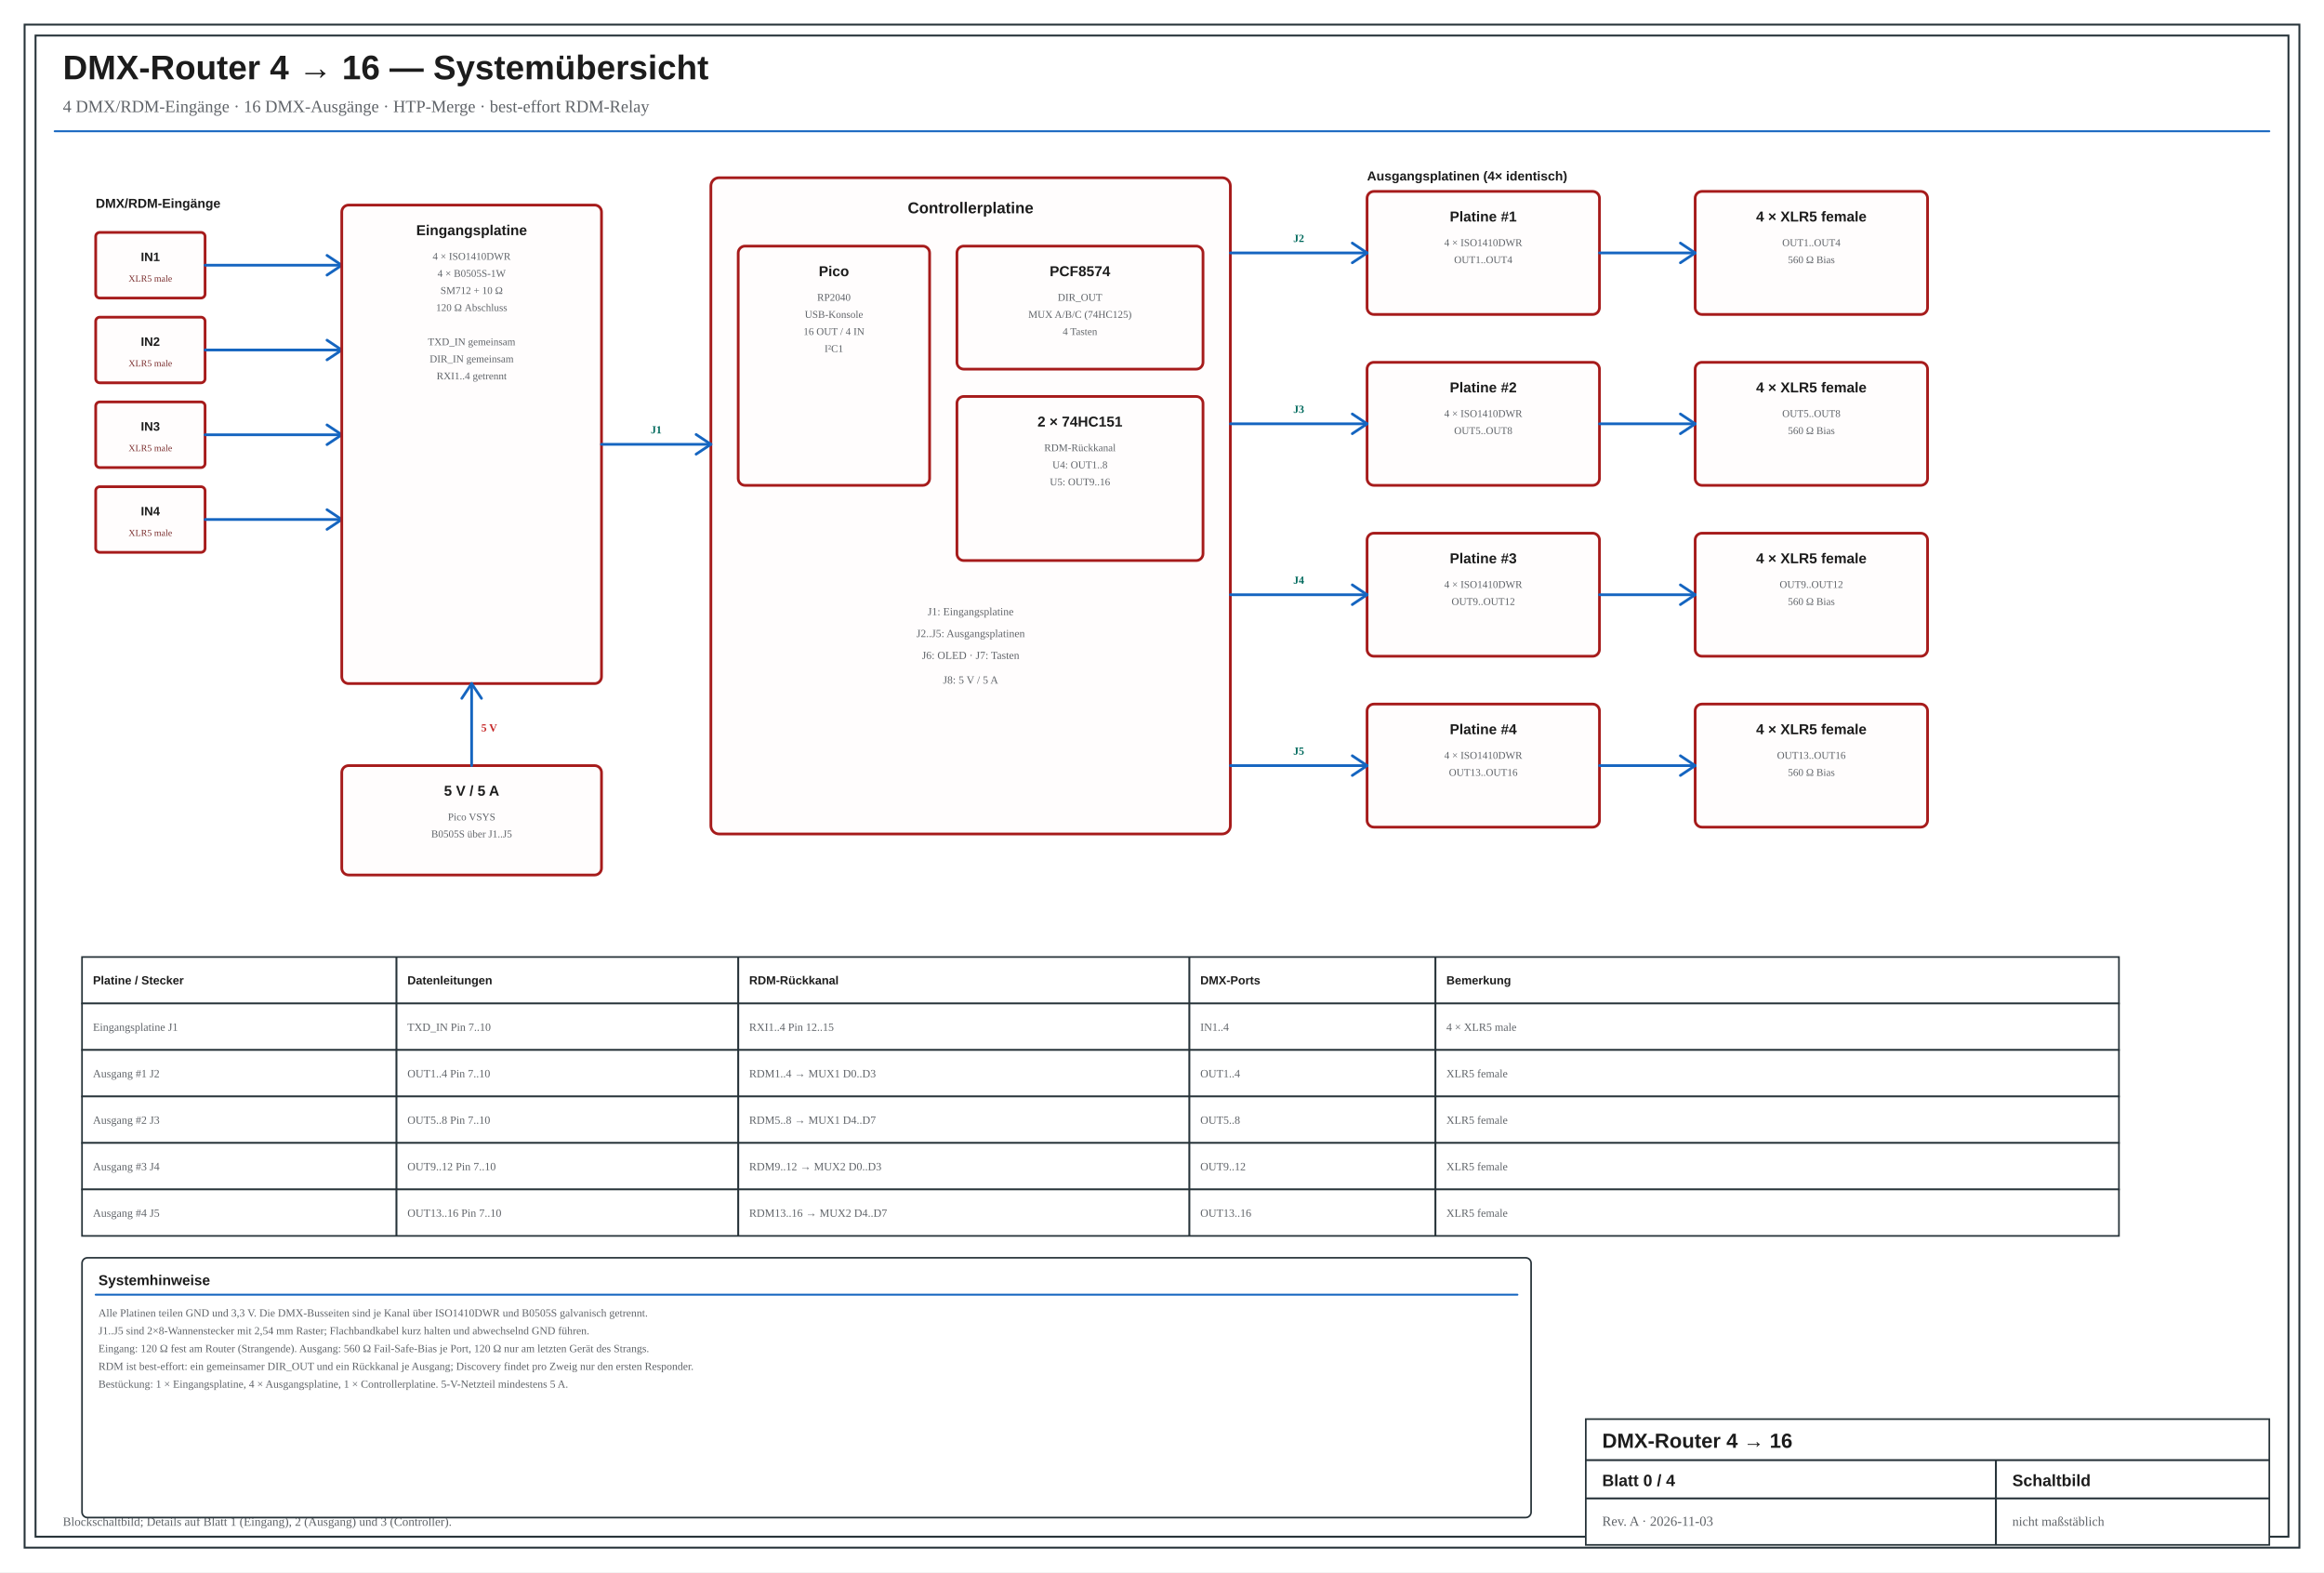
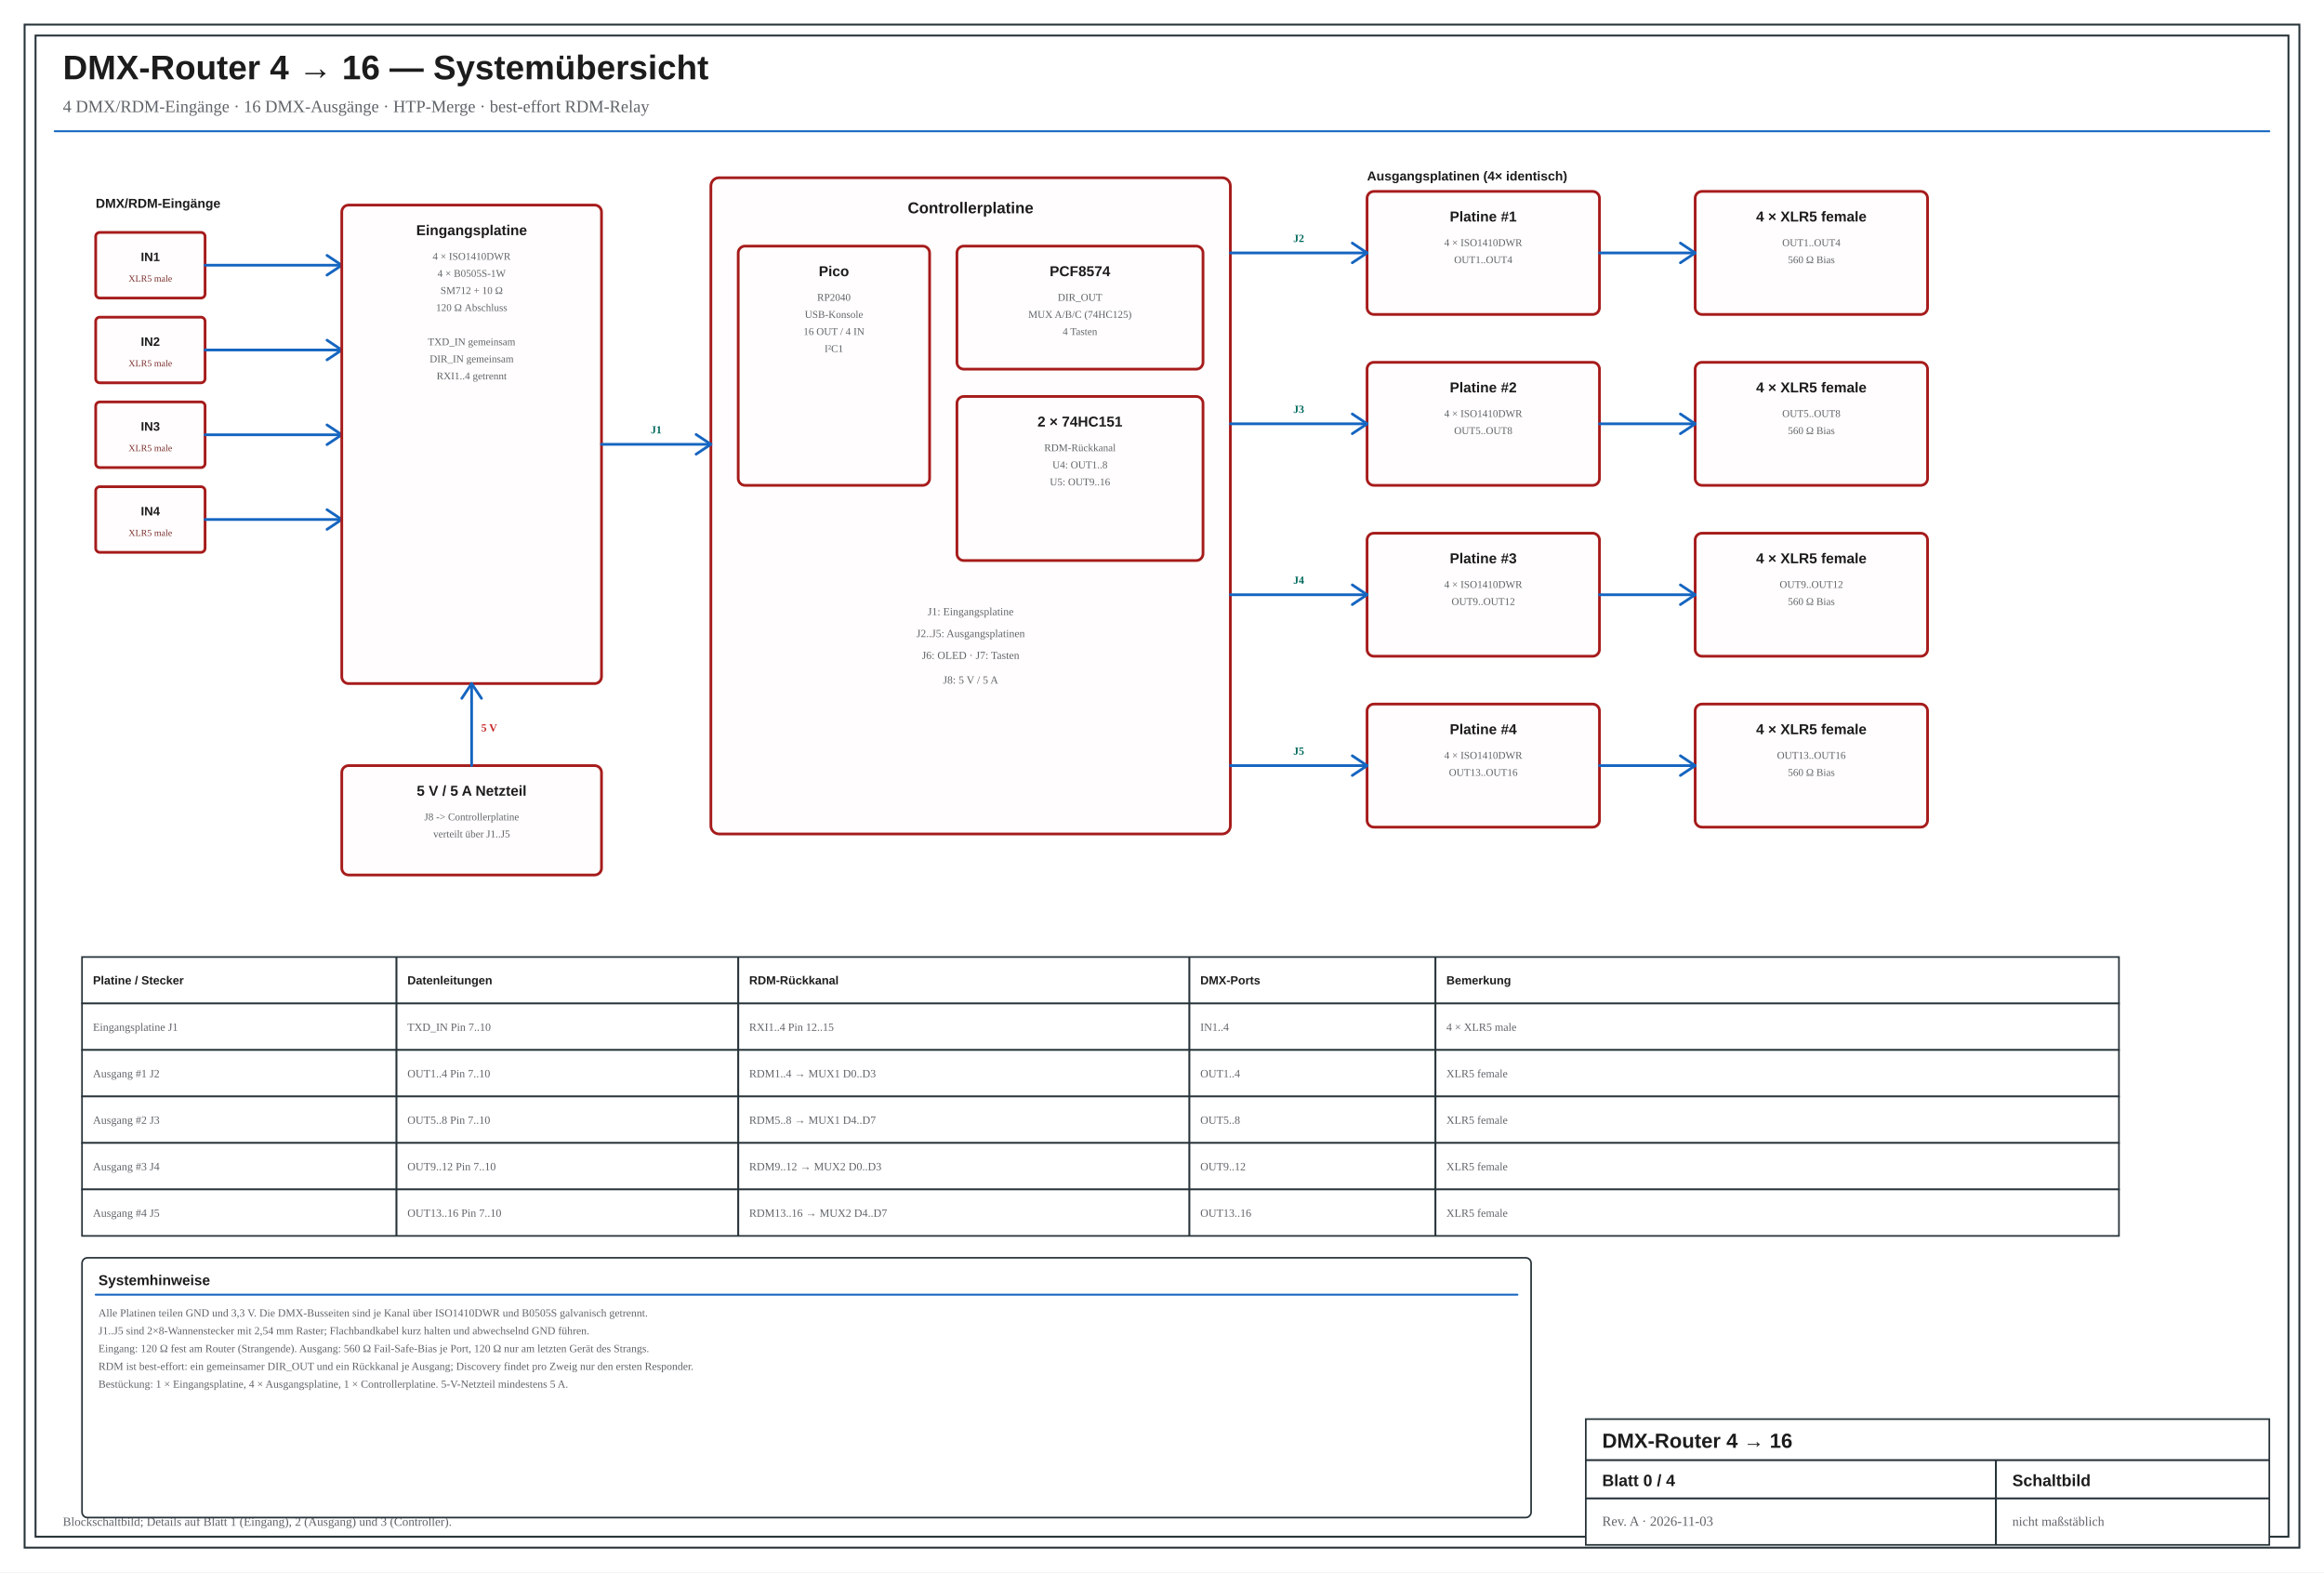
<svg xmlns="http://www.w3.org/2000/svg" width="1700" height="1150" viewBox="0 0 1700 1150">
  <style>
.w   { stroke:#1565c0; stroke-width:2.0; fill:none; stroke-linecap:round; stroke-linejoin:round; }
.wt  { stroke:#1565c0; stroke-width:1.4; fill:none; stroke-linecap:round; stroke-linejoin:round; }
.c   { stroke:#a61b1b; stroke-width:2.0; fill:#fffdfd; }
.p   { stroke:#a61b1b; stroke-width:1.5; fill:none; stroke-linecap:round; }
.j   { fill:#1565c0; }
.t   { font-family:'Segoe UI', Arial, sans-serif; fill:#1c1c1c; }
.m   { font-family:Consolas, 'Courier New', monospace; fill:#1c1c1c; }
.net { fill:#00695c; font-weight:600; }
.note{ fill:#5f6368; }
.pwr { fill:#c62828; font-weight:600; }
.gnd { fill:#37474f; font-weight:600; }
.ref { fill:#a61b1b; font-weight:700; }
.val { fill:#7a2e2e; }
.frm { stroke:#263238; stroke-width:1.4; fill:none; }
.tb  { stroke:#263238; stroke-width:1.2; fill:#ffffff; }
</style>
  <rect x="0" y="0" width="1700" height="1150" fill="#ffffff" />
  <rect x="18.0" y="18.0" width="1664.0" height="1114.0" class="frm" />
  <rect x="26.0" y="26.0" width="1648.0" height="1098.0" class="frm" />
  <text x="46.0" y="58.0" font-size="25" class="t" text-anchor="start" font-weight="700">DMX-Router 4 → 16 — Systemübersicht</text>
  <text x="46.0" y="82.0" font-size="12.5" class="note" text-anchor="start">4 DMX/RDM-Eingänge · 16 DMX-Ausgänge · HTP-Merge · best-effort RDM-Relay</text>
  <line x1="40.0" y1="96.0" x2="1660.0" y2="96.0" class="wt" />
  <rect x="1160.0" y="1038.0" width="500.0" height="92.0" class="tb" />
  <line x1="1160.0" y1="1068.0" x2="1660.0" y2="1068.0" class="frm" />
  <line x1="1160.0" y1="1096.0" x2="1660.0" y2="1096.0" class="frm" />
  <line x1="1460.0" y1="1068.0" x2="1460.0" y2="1130.0" class="frm" />
  <text x="1172.0" y="1059.0" font-size="15" class="t" text-anchor="start" font-weight="700">DMX-Router 4 → 16</text>
  <text x="1172.0" y="1087.0" font-size="12" class="t" text-anchor="start" font-weight="700">Blatt 0 / 4</text>
  <text x="1172.0" y="1116.0" font-size="10" class="note" text-anchor="start">Rev. A  ·  2026-11-03</text>
  <text x="1472.0" y="1087.0" font-size="12" class="t" text-anchor="start" font-weight="700">Schaltbild</text>
  <text x="1472.0" y="1116.0" font-size="9.5" class="note" text-anchor="start">nicht maßstäblich</text>
  <text x="46.0" y="1116.0" font-size="9" class="note" text-anchor="start">Blockschaltbild; Details auf Blatt 1 (Eingang), 2 (Ausgang) und 3 (Controller).</text>
  <text x="70.0" y="152.0" font-size="9.5" class="t" text-anchor="start" font-weight="700">DMX/RDM-Eingänge</text>
  <rect x="70.0" y="170.0" width="80.0" height="48.0" class="c" rx="3" />
  <text x="110.0" y="191.0" font-size="9" class="t" text-anchor="middle" font-weight="700">IN1</text>
  <text x="110.0" y="206.0" font-size="6.8" class="val" text-anchor="middle">XLR5 male</text>
  <line x1="150.0" y1="194.0" x2="250.0" y2="194.0" class="w" />
  <line x1="250.0" y1="194.0" x2="239.2" y2="201.2" class="w" />
  <line x1="250.0" y1="194.0" x2="239.2" y2="186.8" class="w" />
  <rect x="70.0" y="232.0" width="80.0" height="48.0" class="c" rx="3" />
  <text x="110.0" y="253.0" font-size="9" class="t" text-anchor="middle" font-weight="700">IN2</text>
  <text x="110.0" y="268.0" font-size="6.8" class="val" text-anchor="middle">XLR5 male</text>
  <line x1="150.0" y1="256.0" x2="250.0" y2="256.0" class="w" />
  <line x1="250.0" y1="256.0" x2="239.2" y2="263.2" class="w" />
  <line x1="250.0" y1="256.0" x2="239.2" y2="248.8" class="w" />
  <rect x="70.0" y="294.0" width="80.0" height="48.0" class="c" rx="3" />
  <text x="110.0" y="315.0" font-size="9" class="t" text-anchor="middle" font-weight="700">IN3</text>
  <text x="110.0" y="330.0" font-size="6.8" class="val" text-anchor="middle">XLR5 male</text>
  <line x1="150.0" y1="318.0" x2="250.0" y2="318.0" class="w" />
  <line x1="250.0" y1="318.0" x2="239.2" y2="325.2" class="w" />
  <line x1="250.0" y1="318.0" x2="239.2" y2="310.8" class="w" />
  <rect x="70.0" y="356.0" width="80.0" height="48.0" class="c" rx="3" />
  <text x="110.0" y="377.0" font-size="9" class="t" text-anchor="middle" font-weight="700">IN4</text>
  <text x="110.0" y="392.0" font-size="6.8" class="val" text-anchor="middle">XLR5 male</text>
  <line x1="150.0" y1="380.0" x2="250.0" y2="380.0" class="w" />
  <line x1="250.0" y1="380.0" x2="239.2" y2="387.2" class="w" />
  <line x1="250.0" y1="380.0" x2="239.2" y2="372.8" class="w" />
  <rect x="250.0" y="150.0" width="190.0" height="350.0" class="c" rx="5" />
  <text x="345.0" y="172.0" font-size="10.5" class="t" text-anchor="middle" font-weight="700">Eingangsplatine</text>
  <text x="345.0" y="190.0" font-size="7.6" class="note" text-anchor="middle">4 × ISO1410DWR</text>
  <text x="345.0" y="202.5" font-size="7.6" class="note" text-anchor="middle">4 × B0505S-1W</text>
  <text x="345.0" y="215.0" font-size="7.6" class="note" text-anchor="middle">SM712 + 10 Ω</text>
  <text x="345.0" y="227.5" font-size="7.6" class="note" text-anchor="middle">120 Ω Abschluss</text>
  <text x="345.0" y="240.0" font-size="7.6" class="note" text-anchor="middle" />
  <text x="345.0" y="252.5" font-size="7.6" class="note" text-anchor="middle">TXD_IN gemeinsam</text>
  <text x="345.0" y="265.0" font-size="7.6" class="note" text-anchor="middle">DIR_IN gemeinsam</text>
  <text x="345.0" y="277.5" font-size="7.6" class="note" text-anchor="middle">RXI1..4 getrennt</text>
  <rect x="520.0" y="130.0" width="380.0" height="480.0" class="c" rx="6" />
  <text x="710.0" y="156.0" font-size="11.5" class="t" text-anchor="middle" font-weight="700">Controllerplatine</text>
  <rect x="540.0" y="180.0" width="140.0" height="175.0" class="c" rx="5" />
  <text x="610.0" y="202.0" font-size="10.5" class="t" text-anchor="middle" font-weight="700">Pico</text>
  <text x="610.0" y="220.0" font-size="7.6" class="note" text-anchor="middle">RP2040</text>
  <text x="610.0" y="232.5" font-size="7.6" class="note" text-anchor="middle">USB-Konsole</text>
  <text x="610.0" y="245.0" font-size="7.6" class="note" text-anchor="middle">16 OUT / 4 IN</text>
  <text x="610.0" y="257.5" font-size="7.6" class="note" text-anchor="middle">I²C1</text>
  <rect x="700.0" y="180.0" width="180.0" height="90.0" class="c" rx="5" />
  <text x="790.0" y="202.0" font-size="10.5" class="t" text-anchor="middle" font-weight="700">PCF8574</text>
  <text x="790.0" y="220.0" font-size="7.6" class="note" text-anchor="middle">DIR_OUT</text>
  <text x="790.0" y="232.5" font-size="7.6" class="note" text-anchor="middle">MUX A/B/C (74HC125)</text>
  <text x="790.0" y="245.0" font-size="7.6" class="note" text-anchor="middle">4 Tasten</text>
  <rect x="700.0" y="290.0" width="180.0" height="120.0" class="c" rx="5" />
  <text x="790.0" y="312.0" font-size="10.5" class="t" text-anchor="middle" font-weight="700">2 × 74HC151</text>
  <text x="790.0" y="330.0" font-size="7.6" class="note" text-anchor="middle">RDM-Rückkanal</text>
  <text x="790.0" y="342.5" font-size="7.6" class="note" text-anchor="middle">U4: OUT1..8</text>
  <text x="790.0" y="355.0" font-size="7.6" class="note" text-anchor="middle">U5: OUT9..16</text>
  <text x="710.0" y="450.0" font-size="8" class="note" text-anchor="middle">J1: Eingangsplatine</text>
  <text x="710.0" y="466.0" font-size="8" class="note" text-anchor="middle">J2..J5: Ausgangsplatinen</text>
  <text x="710.0" y="482.0" font-size="8" class="note" text-anchor="middle">J6: OLED · J7: Tasten</text>
  <text x="710.0" y="500.0" font-size="8" class="note" text-anchor="middle">J8: 5 V / 5 A</text>
  <line x1="440.0" y1="325.0" x2="520.0" y2="325.0" class="w" />
  <line x1="520.0" y1="325.0" x2="509.2" y2="332.2" class="w" />
  <line x1="520.0" y1="325.0" x2="509.2" y2="317.8" class="w" />
  <text x="480.0" y="317.0" font-size="8" class="net" text-anchor="middle">J1</text>
  <text x="1000.0" y="132.0" font-size="9.5" class="t" text-anchor="start" font-weight="700">Ausgangsplatinen (4× identisch)</text>
  <rect x="1000.0" y="140.0" width="170.0" height="90.0" class="c" rx="5" />
  <text x="1085.0" y="162.0" font-size="10.5" class="t" text-anchor="middle" font-weight="700">Platine #1</text>
  <text x="1085.0" y="180.0" font-size="7.6" class="note" text-anchor="middle">4 × ISO1410DWR</text>
  <text x="1085.0" y="192.5" font-size="7.6" class="note" text-anchor="middle">OUT1..OUT4</text>
  <rect x="1240.0" y="140.0" width="170.0" height="90.0" class="c" rx="5" />
  <text x="1325.0" y="162.0" font-size="10.5" class="t" text-anchor="middle" font-weight="700">4 × XLR5 female</text>
  <text x="1325.0" y="180.0" font-size="7.6" class="note" text-anchor="middle">OUT1..OUT4</text>
  <text x="1325.0" y="192.5" font-size="7.6" class="note" text-anchor="middle">560 Ω Bias</text>
  <line x1="1170.0" y1="185.0" x2="1240.0" y2="185.0" class="w" />
  <line x1="1240.0" y1="185.0" x2="1229.2" y2="192.2" class="w" />
  <line x1="1240.0" y1="185.0" x2="1229.2" y2="177.8" class="w" />
  <line x1="900.0" y1="185.0" x2="1000.0" y2="185.0" class="w" />
  <line x1="1000.0" y1="185.0" x2="989.2" y2="192.2" class="w" />
  <line x1="1000.0" y1="185.0" x2="989.2" y2="177.8" class="w" />
  <text x="950.0" y="177.0" font-size="8" class="net" text-anchor="middle">J2</text>
  <rect x="1000.0" y="265.0" width="170.0" height="90.0" class="c" rx="5" />
  <text x="1085.0" y="287.0" font-size="10.5" class="t" text-anchor="middle" font-weight="700">Platine #2</text>
  <text x="1085.0" y="305.0" font-size="7.6" class="note" text-anchor="middle">4 × ISO1410DWR</text>
  <text x="1085.0" y="317.5" font-size="7.6" class="note" text-anchor="middle">OUT5..OUT8</text>
  <rect x="1240.0" y="265.0" width="170.0" height="90.0" class="c" rx="5" />
  <text x="1325.0" y="287.0" font-size="10.5" class="t" text-anchor="middle" font-weight="700">4 × XLR5 female</text>
  <text x="1325.0" y="305.0" font-size="7.6" class="note" text-anchor="middle">OUT5..OUT8</text>
  <text x="1325.0" y="317.5" font-size="7.6" class="note" text-anchor="middle">560 Ω Bias</text>
  <line x1="1170.0" y1="310.0" x2="1240.0" y2="310.0" class="w" />
  <line x1="1240.0" y1="310.0" x2="1229.2" y2="317.2" class="w" />
  <line x1="1240.0" y1="310.0" x2="1229.2" y2="302.8" class="w" />
  <line x1="900.0" y1="310.0" x2="1000.0" y2="310.0" class="w" />
  <line x1="1000.0" y1="310.0" x2="989.2" y2="317.2" class="w" />
  <line x1="1000.0" y1="310.0" x2="989.2" y2="302.8" class="w" />
  <text x="950.0" y="302.0" font-size="8" class="net" text-anchor="middle">J3</text>
  <rect x="1000.0" y="390.0" width="170.0" height="90.0" class="c" rx="5" />
  <text x="1085.0" y="412.0" font-size="10.5" class="t" text-anchor="middle" font-weight="700">Platine #3</text>
  <text x="1085.0" y="430.0" font-size="7.6" class="note" text-anchor="middle">4 × ISO1410DWR</text>
  <text x="1085.0" y="442.5" font-size="7.6" class="note" text-anchor="middle">OUT9..OUT12</text>
  <rect x="1240.0" y="390.0" width="170.0" height="90.0" class="c" rx="5" />
  <text x="1325.0" y="412.0" font-size="10.5" class="t" text-anchor="middle" font-weight="700">4 × XLR5 female</text>
  <text x="1325.0" y="430.0" font-size="7.6" class="note" text-anchor="middle">OUT9..OUT12</text>
  <text x="1325.0" y="442.5" font-size="7.6" class="note" text-anchor="middle">560 Ω Bias</text>
  <line x1="1170.0" y1="435.0" x2="1240.0" y2="435.0" class="w" />
  <line x1="1240.0" y1="435.0" x2="1229.2" y2="442.2" class="w" />
  <line x1="1240.0" y1="435.0" x2="1229.2" y2="427.8" class="w" />
  <line x1="900.0" y1="435.0" x2="1000.0" y2="435.0" class="w" />
  <line x1="1000.0" y1="435.0" x2="989.2" y2="442.2" class="w" />
  <line x1="1000.0" y1="435.0" x2="989.2" y2="427.8" class="w" />
  <text x="950.0" y="427.0" font-size="8" class="net" text-anchor="middle">J4</text>
  <rect x="1000.0" y="515.0" width="170.0" height="90.0" class="c" rx="5" />
  <text x="1085.0" y="537.0" font-size="10.5" class="t" text-anchor="middle" font-weight="700">Platine #4</text>
  <text x="1085.0" y="555.0" font-size="7.6" class="note" text-anchor="middle">4 × ISO1410DWR</text>
  <text x="1085.0" y="567.5" font-size="7.6" class="note" text-anchor="middle">OUT13..OUT16</text>
  <rect x="1240.0" y="515.0" width="170.0" height="90.0" class="c" rx="5" />
  <text x="1325.0" y="537.0" font-size="10.5" class="t" text-anchor="middle" font-weight="700">4 × XLR5 female</text>
  <text x="1325.0" y="555.0" font-size="7.6" class="note" text-anchor="middle">OUT13..OUT16</text>
  <text x="1325.0" y="567.5" font-size="7.6" class="note" text-anchor="middle">560 Ω Bias</text>
  <line x1="1170.0" y1="560.0" x2="1240.0" y2="560.0" class="w" />
  <line x1="1240.0" y1="560.0" x2="1229.2" y2="567.2" class="w" />
  <line x1="1240.0" y1="560.0" x2="1229.2" y2="552.8" class="w" />
  <line x1="900.0" y1="560.0" x2="1000.0" y2="560.0" class="w" />
  <line x1="1000.0" y1="560.0" x2="989.2" y2="567.2" class="w" />
  <line x1="1000.0" y1="560.0" x2="989.2" y2="552.8" class="w" />
  <text x="950.0" y="552.0" font-size="8" class="net" text-anchor="middle">J5</text>
  <rect x="250.0" y="560.0" width="190.0" height="80.0" class="c" rx="5" />
-   <text x="345.0" y="582.0" font-size="10.5" class="t" text-anchor="middle" font-weight="700">5 V / 5 A</text>
-   <text x="345.0" y="600.0" font-size="7.6" class="note" text-anchor="middle">Pico VSYS</text>
-   <text x="345.0" y="612.5" font-size="7.6" class="note" text-anchor="middle">B0505S über J1..J5</text>
+   <text x="345.0" y="582.0" font-size="10.5" class="t" text-anchor="middle" font-weight="700">5 V / 5 A Netzteil</text>
+   <text x="345.0" y="600.0" font-size="7.6" class="note" text-anchor="middle">J8 -&gt; Controllerplatine</text>
+   <text x="345.0" y="612.5" font-size="7.6" class="note" text-anchor="middle">verteilt über J1..J5</text>
  <line x1="345.0" y1="560.0" x2="345.0" y2="500.0" class="w" />
  <line x1="345.0" y1="500.0" x2="352.2" y2="510.8" class="w" />
  <line x1="345.0" y1="500.0" x2="337.8" y2="510.8" class="w" />
  <text x="352.0" y="535.0" font-size="8" class="pwr" text-anchor="start" font-weight="700">5 V</text>
  <rect x="60.0" y="700.0" width="1490.0" height="34.0" class="tb" />
  <text x="68.0" y="720.0" font-size="8.6" class="t" text-anchor="start" font-weight="700">Platine / Stecker</text>
  <line x1="290.0" y1="700.0" x2="290.0" y2="734.0" class="frm" />
  <text x="298.0" y="720.0" font-size="8.6" class="t" text-anchor="start" font-weight="700">Datenleitungen</text>
  <line x1="540.0" y1="700.0" x2="540.0" y2="734.0" class="frm" />
  <text x="548.0" y="720.0" font-size="8.6" class="t" text-anchor="start" font-weight="700">RDM-Rückkanal</text>
  <line x1="870.0" y1="700.0" x2="870.0" y2="734.0" class="frm" />
  <text x="878.0" y="720.0" font-size="8.6" class="t" text-anchor="start" font-weight="700">DMX-Ports</text>
  <line x1="1050.0" y1="700.0" x2="1050.0" y2="734.0" class="frm" />
  <text x="1058.0" y="720.0" font-size="8.6" class="t" text-anchor="start" font-weight="700">Bemerkung</text>
  <rect x="60.0" y="734.0" width="1490.0" height="34.0" class="tb" />
  <text x="68.0" y="754.0" font-size="8.2" class="note" text-anchor="start">Eingangsplatine J1</text>
  <line x1="290.0" y1="734.0" x2="290.0" y2="768.0" class="frm" />
  <text x="298.0" y="754.0" font-size="8.2" class="note" text-anchor="start">TXD_IN Pin 7..10</text>
  <line x1="540.0" y1="734.0" x2="540.0" y2="768.0" class="frm" />
  <text x="548.0" y="754.0" font-size="8.2" class="note" text-anchor="start">RXI1..4 Pin 12..15</text>
  <line x1="870.0" y1="734.0" x2="870.0" y2="768.0" class="frm" />
  <text x="878.0" y="754.0" font-size="8.2" class="note" text-anchor="start">IN1..4</text>
  <line x1="1050.0" y1="734.0" x2="1050.0" y2="768.0" class="frm" />
  <text x="1058.0" y="754.0" font-size="8.2" class="note" text-anchor="start">4 × XLR5 male</text>
  <rect x="60.0" y="768.0" width="1490.0" height="34.0" class="tb" />
  <text x="68.0" y="788.0" font-size="8.2" class="note" text-anchor="start">Ausgang #1 J2</text>
  <line x1="290.0" y1="768.0" x2="290.0" y2="802.0" class="frm" />
  <text x="298.0" y="788.0" font-size="8.2" class="note" text-anchor="start">OUT1..4 Pin 7..10</text>
  <line x1="540.0" y1="768.0" x2="540.0" y2="802.0" class="frm" />
  <text x="548.0" y="788.0" font-size="8.2" class="note" text-anchor="start">RDM1..4 → MUX1 D0..D3</text>
  <line x1="870.0" y1="768.0" x2="870.0" y2="802.0" class="frm" />
  <text x="878.0" y="788.0" font-size="8.2" class="note" text-anchor="start">OUT1..4</text>
  <line x1="1050.0" y1="768.0" x2="1050.0" y2="802.0" class="frm" />
  <text x="1058.0" y="788.0" font-size="8.2" class="note" text-anchor="start">XLR5 female</text>
  <rect x="60.0" y="802.0" width="1490.0" height="34.0" class="tb" />
  <text x="68.0" y="822.0" font-size="8.2" class="note" text-anchor="start">Ausgang #2 J3</text>
  <line x1="290.0" y1="802.0" x2="290.0" y2="836.0" class="frm" />
  <text x="298.0" y="822.0" font-size="8.2" class="note" text-anchor="start">OUT5..8 Pin 7..10</text>
  <line x1="540.0" y1="802.0" x2="540.0" y2="836.0" class="frm" />
  <text x="548.0" y="822.0" font-size="8.2" class="note" text-anchor="start">RDM5..8 → MUX1 D4..D7</text>
  <line x1="870.0" y1="802.0" x2="870.0" y2="836.0" class="frm" />
  <text x="878.0" y="822.0" font-size="8.2" class="note" text-anchor="start">OUT5..8</text>
  <line x1="1050.0" y1="802.0" x2="1050.0" y2="836.0" class="frm" />
  <text x="1058.0" y="822.0" font-size="8.2" class="note" text-anchor="start">XLR5 female</text>
  <rect x="60.0" y="836.0" width="1490.0" height="34.0" class="tb" />
  <text x="68.0" y="856.0" font-size="8.2" class="note" text-anchor="start">Ausgang #3 J4</text>
  <line x1="290.0" y1="836.0" x2="290.0" y2="870.0" class="frm" />
  <text x="298.0" y="856.0" font-size="8.2" class="note" text-anchor="start">OUT9..12 Pin 7..10</text>
  <line x1="540.0" y1="836.0" x2="540.0" y2="870.0" class="frm" />
  <text x="548.0" y="856.0" font-size="8.2" class="note" text-anchor="start">RDM9..12 → MUX2 D0..D3</text>
  <line x1="870.0" y1="836.0" x2="870.0" y2="870.0" class="frm" />
  <text x="878.0" y="856.0" font-size="8.2" class="note" text-anchor="start">OUT9..12</text>
  <line x1="1050.0" y1="836.0" x2="1050.0" y2="870.0" class="frm" />
  <text x="1058.0" y="856.0" font-size="8.2" class="note" text-anchor="start">XLR5 female</text>
  <rect x="60.0" y="870.0" width="1490.0" height="34.0" class="tb" />
  <text x="68.0" y="890.0" font-size="8.2" class="note" text-anchor="start">Ausgang #4 J5</text>
  <line x1="290.0" y1="870.0" x2="290.0" y2="904.0" class="frm" />
  <text x="298.0" y="890.0" font-size="8.2" class="note" text-anchor="start">OUT13..16 Pin 7..10</text>
  <line x1="540.0" y1="870.0" x2="540.0" y2="904.0" class="frm" />
  <text x="548.0" y="890.0" font-size="8.2" class="note" text-anchor="start">RDM13..16 → MUX2 D4..D7</text>
  <line x1="870.0" y1="870.0" x2="870.0" y2="904.0" class="frm" />
  <text x="878.0" y="890.0" font-size="8.2" class="note" text-anchor="start">OUT13..16</text>
  <line x1="1050.0" y1="870.0" x2="1050.0" y2="904.0" class="frm" />
  <text x="1058.0" y="890.0" font-size="8.2" class="note" text-anchor="start">XLR5 female</text>
  <rect x="60.0" y="920.0" width="1060.0" height="190.0" class="tb" rx="4" />
  <text x="72.0" y="940.0" font-size="10.5" class="t" text-anchor="start" font-weight="700">Systemhinweise</text>
  <line x1="70.0" y1="947.0" x2="1110.0" y2="947.0" class="wt" />
  <text x="72.0" y="963.0" font-size="8.0" class="note" text-anchor="start">Alle Platinen teilen GND und 3,3 V. Die DMX-Busseiten sind je Kanal über ISO1410DWR und B0505S galvanisch getrennt.</text>
  <text x="72.0" y="976.0" font-size="8.0" class="note" text-anchor="start">J1..J5 sind 2×8-Wannenstecker mit 2,54 mm Raster; Flachbandkabel kurz halten und abwechselnd GND führen.</text>
  <text x="72.0" y="989.0" font-size="8.0" class="note" text-anchor="start">Eingang: 120 Ω fest am Router (Strangende). Ausgang: 560 Ω Fail-Safe-Bias je Port, 120 Ω nur am letzten Gerät des Strangs.</text>
  <text x="72.0" y="1002.0" font-size="8.0" class="note" text-anchor="start">RDM ist best-effort: ein gemeinsamer DIR_OUT und ein Rückkanal je Ausgang; Discovery findet pro Zweig nur den ersten Responder.</text>
  <text x="72.0" y="1015.0" font-size="8.0" class="note" text-anchor="start">Bestückung: 1 × Eingangsplatine, 4 × Ausgangsplatine, 1 × Controllerplatine. 5-V-Netzteil mindestens 5 A.</text>
</svg>
